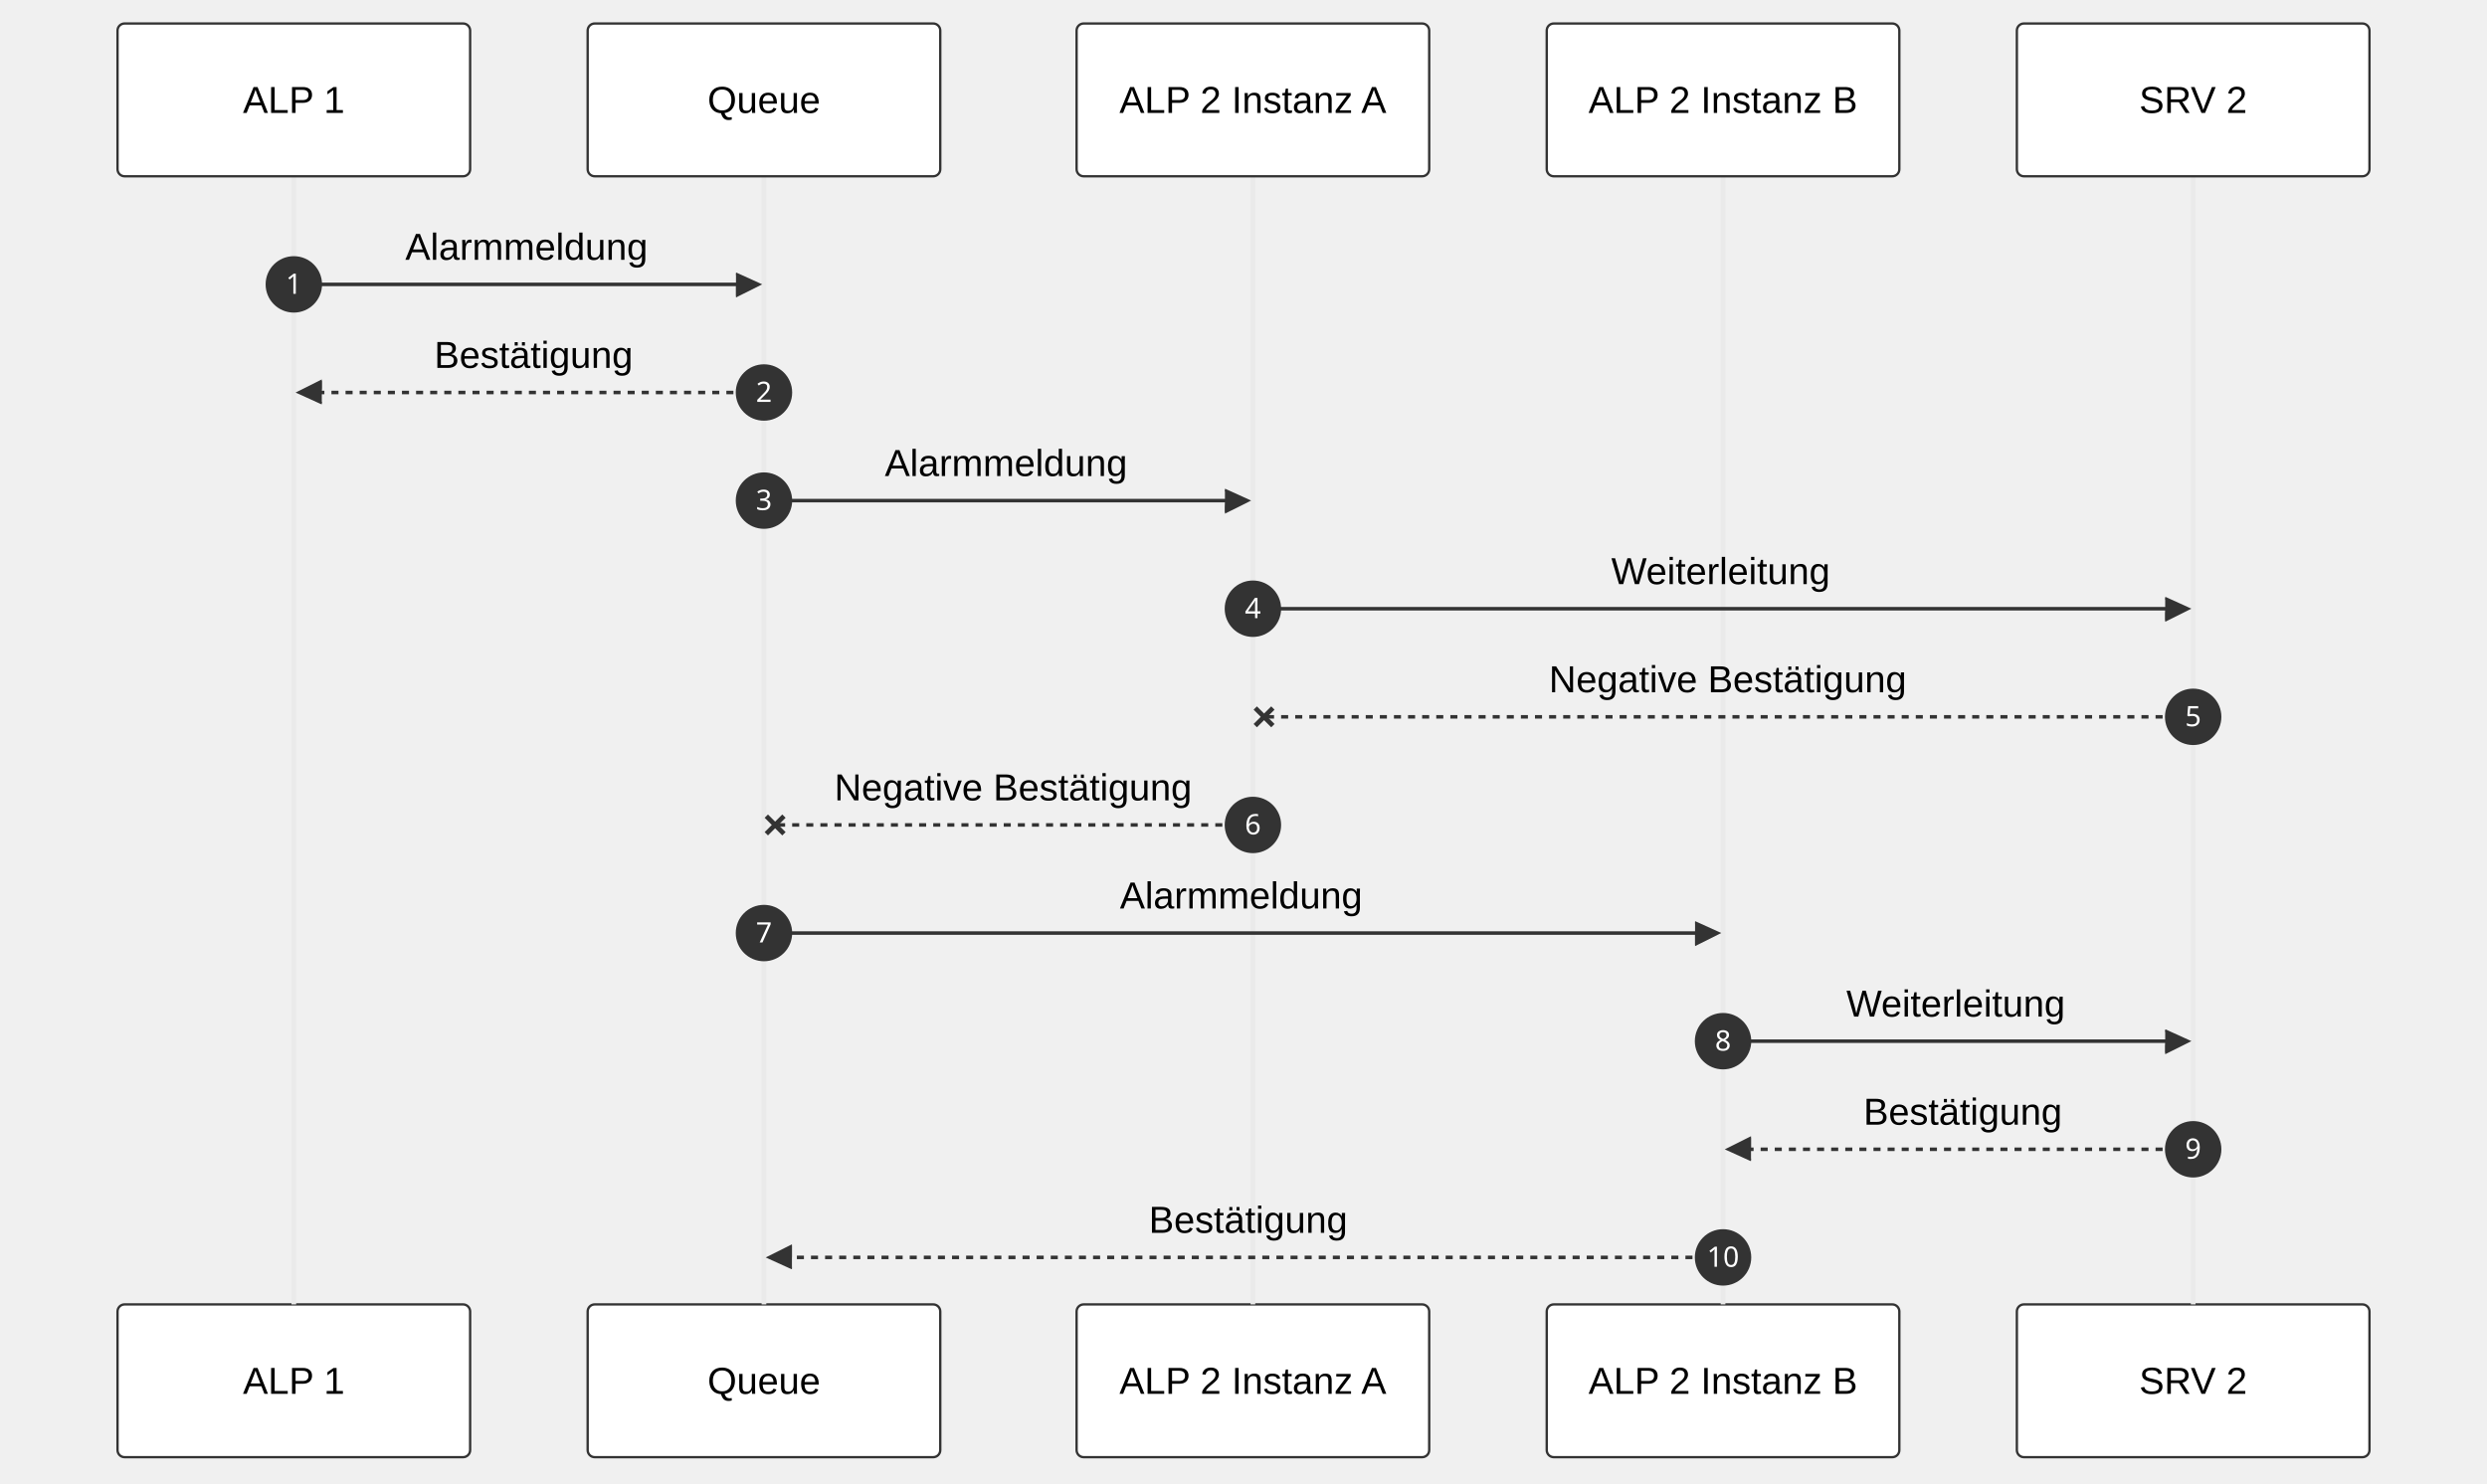
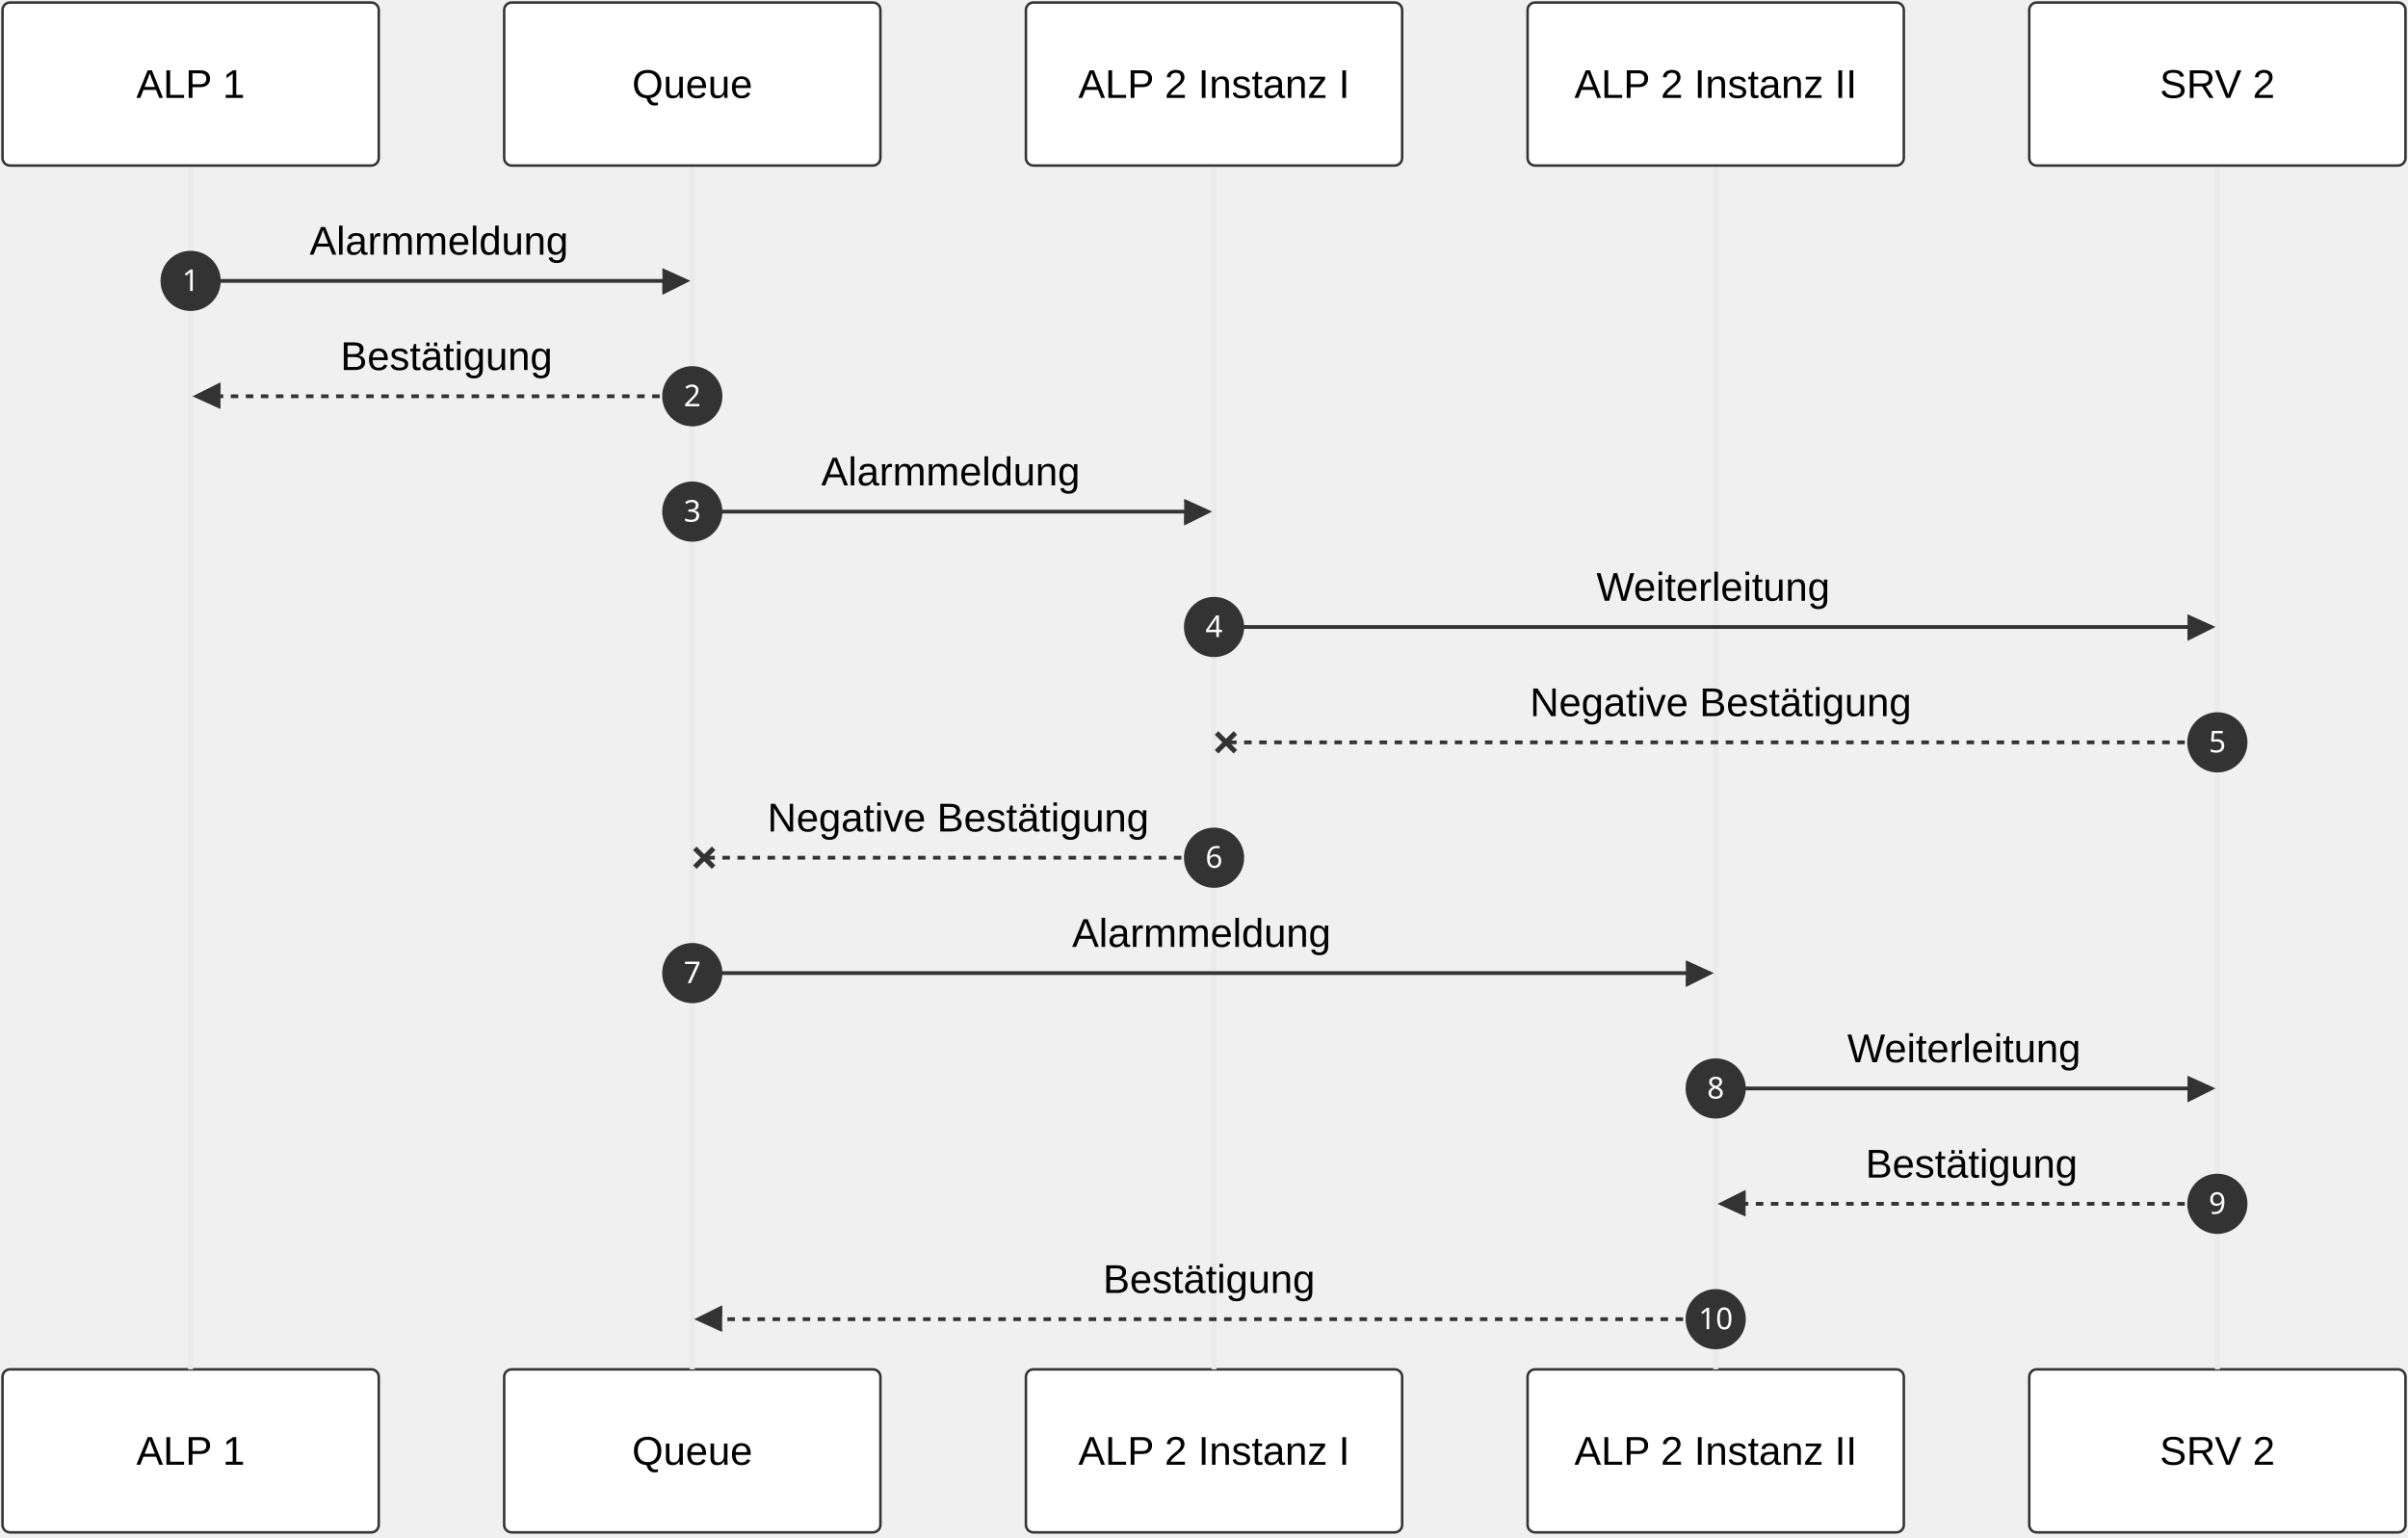
- <svg xmlns="http://www.w3.org/2000/svg" id="my-svg" width="100%" style="max-width: 1058px; background-color: white;" viewBox="-50 -10 1058 631" role="graphics-document document" aria-roledescription="sequence">
+ <svg xmlns="http://www.w3.org/2000/svg" id="my-svg" width="100%" style="max-width: 960px; background-color: white;" viewBox="-1 -1 960 613" role="graphics-document document" aria-roledescription="sequence">
  <g>
    <rect x="808" y="545" fill="#eaeaea" stroke="#666" width="150" height="65" name="S2" rx="3" ry="3" class="actor actor-bottom" />
    <text x="883" y="577.5" dominant-baseline="central" alignment-baseline="central" class="actor actor-box" style="text-anchor: middle; font-size: 16px; font-weight: 400;">
      <tspan x="883" dy="0">SRV 2</tspan>
    </text>
  </g>
  <g>
    <rect x="608" y="545" fill="#eaeaea" stroke="#666" width="150" height="65" name="L2B" rx="3" ry="3" class="actor actor-bottom" />
    <text x="683" y="577.5" dominant-baseline="central" alignment-baseline="central" class="actor actor-box" style="text-anchor: middle; font-size: 16px; font-weight: 400;">
-       <tspan x="683" dy="0">ALP 2 Instanz B</tspan>
+       <tspan x="683" dy="0">ALP 2 Instanz II</tspan>
    </text>
  </g>
  <g>
    <rect x="408" y="545" fill="#eaeaea" stroke="#666" width="150" height="65" name="L2A" rx="3" ry="3" class="actor actor-bottom" />
    <text x="483" y="577.5" dominant-baseline="central" alignment-baseline="central" class="actor actor-box" style="text-anchor: middle; font-size: 16px; font-weight: 400;">
-       <tspan x="483" dy="0">ALP 2 Instanz A</tspan>
+       <tspan x="483" dy="0">ALP 2 Instanz I</tspan>
    </text>
  </g>
  <g>
    <rect x="200" y="545" fill="#eaeaea" stroke="#666" width="150" height="65" name="Q" rx="3" ry="3" class="actor actor-bottom" />
    <text x="275" y="577.5" dominant-baseline="central" alignment-baseline="central" class="actor actor-box" style="text-anchor: middle; font-size: 16px; font-weight: 400;">
      <tspan x="275" dy="0">Queue</tspan>
    </text>
  </g>
  <g>
    <rect x="0" y="545" fill="#eaeaea" stroke="#666" width="150" height="65" name="L1" rx="3" ry="3" class="actor actor-bottom" />
    <text x="75" y="577.5" dominant-baseline="central" alignment-baseline="central" class="actor actor-box" style="text-anchor: middle; font-size: 16px; font-weight: 400;">
      <tspan x="75" dy="0">ALP 1</tspan>
    </text>
  </g>
  <g>
    <line id="actor4" x1="883" y1="65" x2="883" y2="545" class="actor-line 200" stroke-width="0.5px" stroke="#999" name="S2" data-et="life-line" data-id="S2" />
    <g id="root-4" data-et="participant" data-type="participant" data-id="S2">
      <rect x="808" y="0" fill="#eaeaea" stroke="#666" width="150" height="65" name="S2" rx="3" ry="3" class="actor actor-top" />
      <text x="883" y="32.5" dominant-baseline="central" alignment-baseline="central" class="actor actor-box" style="text-anchor: middle; font-size: 16px; font-weight: 400;">
        <tspan x="883" dy="0">SRV 2</tspan>
      </text>
    </g>
  </g>
  <g>
    <line id="actor3" x1="683" y1="65" x2="683" y2="545" class="actor-line 200" stroke-width="0.5px" stroke="#999" name="L2B" data-et="life-line" data-id="L2B" />
    <g id="root-3" data-et="participant" data-type="participant" data-id="L2B">
      <rect x="608" y="0" fill="#eaeaea" stroke="#666" width="150" height="65" name="L2B" rx="3" ry="3" class="actor actor-top" />
      <text x="683" y="32.5" dominant-baseline="central" alignment-baseline="central" class="actor actor-box" style="text-anchor: middle; font-size: 16px; font-weight: 400;">
-         <tspan x="683" dy="0">ALP 2 Instanz B</tspan>
+         <tspan x="683" dy="0">ALP 2 Instanz II</tspan>
      </text>
    </g>
  </g>
  <g>
    <line id="actor2" x1="483" y1="65" x2="483" y2="545" class="actor-line 200" stroke-width="0.5px" stroke="#999" name="L2A" data-et="life-line" data-id="L2A" />
    <g id="root-2" data-et="participant" data-type="participant" data-id="L2A">
      <rect x="408" y="0" fill="#eaeaea" stroke="#666" width="150" height="65" name="L2A" rx="3" ry="3" class="actor actor-top" />
      <text x="483" y="32.5" dominant-baseline="central" alignment-baseline="central" class="actor actor-box" style="text-anchor: middle; font-size: 16px; font-weight: 400;">
-         <tspan x="483" dy="0">ALP 2 Instanz A</tspan>
+         <tspan x="483" dy="0">ALP 2 Instanz I</tspan>
      </text>
    </g>
  </g>
  <g>
    <line id="actor1" x1="275" y1="65" x2="275" y2="545" class="actor-line 200" stroke-width="0.5px" stroke="#999" name="Q" data-et="life-line" data-id="Q" />
    <g id="root-1" data-et="participant" data-type="participant" data-id="Q">
      <rect x="200" y="0" fill="#eaeaea" stroke="#666" width="150" height="65" name="Q" rx="3" ry="3" class="actor actor-top" />
      <text x="275" y="32.5" dominant-baseline="central" alignment-baseline="central" class="actor actor-box" style="text-anchor: middle; font-size: 16px; font-weight: 400;">
        <tspan x="275" dy="0">Queue</tspan>
      </text>
    </g>
  </g>
  <g>
    <line id="actor0" x1="75" y1="65" x2="75" y2="545" class="actor-line 200" stroke-width="0.5px" stroke="#999" name="L1" data-et="life-line" data-id="L1" />
    <g id="root-0" data-et="participant" data-type="participant" data-id="L1">
      <rect x="0" y="0" fill="#eaeaea" stroke="#666" width="150" height="65" name="L1" rx="3" ry="3" class="actor actor-top" />
      <text x="75" y="32.5" dominant-baseline="central" alignment-baseline="central" class="actor actor-box" style="text-anchor: middle; font-size: 16px; font-weight: 400;">
        <tspan x="75" dy="0">ALP 1</tspan>
      </text>
    </g>
  </g>
  <style>#my-svg{font-family:"trebuchet ms",verdana,arial,sans-serif;font-size:16px;fill:#333;}@keyframes edge-animation-frame{from{stroke-dashoffset:0;}}@keyframes dash{to{stroke-dashoffset:0;}}#my-svg .edge-animation-slow{stroke-dasharray:9,5!important;stroke-dashoffset:900;animation:dash 50s linear infinite;stroke-linecap:round;}#my-svg .edge-animation-fast{stroke-dasharray:9,5!important;stroke-dashoffset:900;animation:dash 20s linear infinite;stroke-linecap:round;}#my-svg .error-icon{fill:hsl(220.588, 100%, 98.333%);}#my-svg .error-text{fill:rgb(8.5, 5.75, 0);stroke:rgb(8.5, 5.75, 0);}#my-svg .edge-thickness-normal{stroke-width:1px;}#my-svg .edge-thickness-thick{stroke-width:3.5px;}#my-svg .edge-pattern-solid{stroke-dasharray:0;}#my-svg .edge-thickness-invisible{stroke-width:0;fill:none;}#my-svg .edge-pattern-dashed{stroke-dasharray:3;}#my-svg .edge-pattern-dotted{stroke-dasharray:2;}#my-svg .marker{fill:#0b0b0b;stroke:#0b0b0b;}#my-svg .marker.cross{stroke:#0b0b0b;}#my-svg svg{font-family:"trebuchet ms",verdana,arial,sans-serif;font-size:16px;}#my-svg p{margin:0;}#my-svg .actor{stroke:#333333;fill:#ffffff;stroke-width:1;}#my-svg rect.actor.outer-path[data-look="neo"]{filter:drop-shadow( 1px 2px 2px rgba(185,185,185,1));}#my-svg rect.note[data-look="neo"]{stroke:#aaaa33;fill:#fff5ad;filter:drop-shadow( 1px 2px 2px rgba(185,185,185,1));}#my-svg text.actor&gt;tspan{fill:#000000;stroke:none;}#my-svg .actor-line{stroke:#EAEAEA;}#my-svg .innerArc{stroke-width:1.5;stroke-dasharray:none;}#my-svg .messageLine0{stroke-width:1.5;stroke-dasharray:none;stroke:#333333;}#my-svg .messageLine1{stroke-width:1.5;stroke-dasharray:2,2;stroke:#333333;}#my-svg [id$="-arrowhead"] path{fill:#333333;stroke:#333333;}#my-svg .sequenceNumber{fill:#ffffff;}#my-svg [id$="-sequencenumber"]{fill:#333333;}#my-svg [id$="-crosshead"] path{fill:#333333;stroke:#333333;}#my-svg .messageText{fill:#000000;stroke:none;}#my-svg .labelBox{stroke:#333333;fill:#ffffff;filter:none;}#my-svg .labelText,#my-svg .labelText&gt;tspan{fill:#000000;stroke:none;}#my-svg .loopText,#my-svg .loopText&gt;tspan{fill:#000000;stroke:none;}#my-svg .sectionTitle,#my-svg .sectionTitle&gt;tspan{fill:#000000;stroke:none;}#my-svg .loopLine{stroke-width:2px;stroke-dasharray:2,2;stroke:#333333;fill:#333333;}#my-svg .note{stroke:#aaaa33;fill:#fff5ad;}#my-svg .noteText,#my-svg .noteText&gt;tspan{fill:#000000;stroke:none;font-weight:normal;}#my-svg .activation0{fill:#f4f4f4;stroke:#666666;}#my-svg .activation1{fill:#f4f4f4;stroke:#666666;}#my-svg .activation2{fill:#f4f4f4;stroke:#666666;}#my-svg .actorPopupMenu{position:absolute;}#my-svg .actorPopupMenuPanel{position:absolute;fill:#ffffff;box-shadow:0px 8px 16px 0px rgba(0,0,0,0.2);filter:drop-shadow(3px 5px 2px rgb(0 0 0 / 0.4));}#my-svg .actor-man circle,#my-svg line{fill:#ffffff;stroke-width:2px;}#my-svg g rect.rect{filter:drop-shadow( 1px 2px 2px rgba(185,185,185,1));stroke:hsl(40.588, 60%, 83.333%);}#my-svg .node .neo-node{stroke:hsl(40.588, 60%, 83.333%);}#my-svg [data-look="neo"].node rect,#my-svg [data-look="neo"].cluster rect,#my-svg [data-look="neo"].node polygon{stroke:url(#my-svg-gradient);filter:drop-shadow( 1px 2px 2px rgba(185,185,185,1));}#my-svg [data-look="neo"].swimlane.cluster rect{filter:none;}#my-svg [data-look="neo"].node path{stroke:url(#my-svg-gradient);stroke-width:1px;}#my-svg [data-look="neo"].node .outer-path{filter:drop-shadow( 1px 2px 2px rgba(185,185,185,1));}#my-svg [data-look="neo"].node .neo-line path{stroke:hsl(40.588, 60%, 83.333%);filter:none;}#my-svg [data-look="neo"].node circle{stroke:url(#my-svg-gradient);filter:drop-shadow( 1px 2px 2px rgba(185,185,185,1));}#my-svg [data-look="neo"].node circle .state-start{fill:#000000;}#my-svg [data-look="neo"].icon-shape .icon{fill:url(#my-svg-gradient);filter:drop-shadow( 1px 2px 2px rgba(185,185,185,1));}#my-svg [data-look="neo"].icon-shape .icon-neo path{stroke:url(#my-svg-gradient);filter:drop-shadow( 1px 2px 2px rgba(185,185,185,1));}#my-svg :root{--mermaid-font-family:"trebuchet ms",verdana,arial,sans-serif;}</style>
  <g />
  <defs>
    <symbol id="my-svg-computer" width="24" height="24">
      <path transform="scale(.5)" d="M2 2v13h20v-13h-20zm18 11h-16v-9h16v9zm-10.228 6l.466-1h3.524l.467 1h-4.457zm14.228 3h-24l2-6h2.104l-1.33 4h18.45l-1.297-4h2.073l2 6zm-5-10h-14v-7h14v7z" />
    </symbol>
  </defs>
  <defs>
    <symbol id="my-svg-database" fill-rule="evenodd" clip-rule="evenodd">
      <path transform="scale(.5)" d="M12.258.001l.256.004.255.005.253.008.251.01.249.012.247.015.246.016.242.019.241.02.239.023.236.024.233.027.231.028.229.031.225.032.223.034.22.036.217.038.214.04.211.041.208.043.205.045.201.046.198.048.194.05.191.051.187.053.183.054.18.056.175.057.172.059.168.06.163.061.16.063.155.064.15.066.074.033.073.033.071.034.07.034.069.035.068.035.067.035.066.035.064.036.064.036.062.036.06.036.06.037.058.037.058.037.055.038.055.038.053.038.052.038.051.039.05.039.048.039.047.039.045.04.044.04.043.04.041.04.04.041.039.041.037.041.036.041.034.041.033.042.032.042.03.042.029.042.027.042.026.043.024.043.023.043.021.043.02.043.018.044.017.043.015.044.013.044.012.044.011.045.009.044.007.045.006.045.004.045.002.045.001.045v17l-.001.045-.002.045-.004.045-.006.045-.007.045-.009.044-.011.045-.012.044-.013.044-.015.044-.017.043-.018.044-.02.043-.021.043-.023.043-.024.043-.026.043-.027.042-.029.042-.03.042-.032.042-.033.042-.034.041-.036.041-.037.041-.039.041-.04.041-.041.04-.043.04-.044.04-.045.04-.047.039-.048.039-.05.039-.051.039-.052.038-.053.038-.055.038-.055.038-.058.037-.058.037-.06.037-.06.036-.062.036-.064.036-.064.036-.066.035-.067.035-.068.035-.069.035-.07.034-.071.034-.073.033-.074.033-.15.066-.155.064-.16.063-.163.061-.168.06-.172.059-.175.057-.18.056-.183.054-.187.053-.191.051-.194.05-.198.048-.201.046-.205.045-.208.043-.211.041-.214.04-.217.038-.22.036-.223.034-.225.032-.229.031-.231.028-.233.027-.236.024-.239.023-.241.02-.242.019-.246.016-.247.015-.249.012-.251.01-.253.008-.255.005-.256.004-.258.001-.258-.001-.256-.004-.255-.005-.253-.008-.251-.01-.249-.012-.247-.015-.245-.016-.243-.019-.241-.02-.238-.023-.236-.024-.234-.027-.231-.028-.228-.031-.226-.032-.223-.034-.22-.036-.217-.038-.214-.04-.211-.041-.208-.043-.204-.045-.201-.046-.198-.048-.195-.05-.19-.051-.187-.053-.184-.054-.179-.056-.176-.057-.172-.059-.167-.06-.164-.061-.159-.063-.155-.064-.151-.066-.074-.033-.072-.033-.072-.034-.07-.034-.069-.035-.068-.035-.067-.035-.066-.035-.064-.036-.063-.036-.062-.036-.061-.036-.06-.037-.058-.037-.057-.037-.056-.038-.055-.038-.053-.038-.052-.038-.051-.039-.049-.039-.049-.039-.046-.039-.046-.04-.044-.04-.043-.04-.041-.04-.04-.041-.039-.041-.037-.041-.036-.041-.034-.041-.033-.042-.032-.042-.03-.042-.029-.042-.027-.042-.026-.043-.024-.043-.023-.043-.021-.043-.02-.043-.018-.044-.017-.043-.015-.044-.013-.044-.012-.044-.011-.045-.009-.044-.007-.045-.006-.045-.004-.045-.002-.045-.001-.045v-17l.001-.045.002-.045.004-.045.006-.045.007-.045.009-.044.011-.045.012-.044.013-.044.015-.044.017-.043.018-.044.02-.043.021-.043.023-.043.024-.043.026-.043.027-.042.029-.042.03-.042.032-.042.033-.042.034-.041.036-.041.037-.041.039-.041.04-.041.041-.04.043-.04.044-.04.046-.04.046-.039.049-.039.049-.039.051-.039.052-.038.053-.038.055-.038.056-.038.057-.037.058-.037.06-.037.061-.036.062-.036.063-.036.064-.036.066-.035.067-.035.068-.035.069-.035.07-.034.072-.034.072-.033.074-.033.151-.066.155-.064.159-.063.164-.061.167-.06.172-.059.176-.057.179-.056.184-.054.187-.053.19-.051.195-.05.198-.048.201-.046.204-.045.208-.043.211-.041.214-.04.217-.038.22-.036.223-.034.226-.032.228-.031.231-.028.234-.027.236-.024.238-.023.241-.02.243-.019.245-.016.247-.015.249-.012.251-.01.253-.008.255-.005.256-.004.258-.001.258.001zm-9.258 20.499v.01l.001.021.003.021.004.022.005.021.006.022.007.022.009.023.01.022.011.023.012.023.013.023.015.023.016.024.017.023.018.024.019.024.021.024.022.025.023.024.024.025.052.049.056.05.061.051.066.051.07.051.075.051.079.052.084.052.088.052.092.052.097.052.102.051.105.052.11.052.114.051.119.051.123.051.127.05.131.05.135.05.139.048.144.049.147.047.152.047.155.047.16.045.163.045.167.043.171.043.176.041.178.041.183.039.187.039.19.037.194.035.197.035.202.033.204.031.209.03.212.029.216.027.219.025.222.024.226.021.23.02.233.018.236.016.24.015.243.012.246.01.249.008.253.005.256.004.259.001.26-.001.257-.004.254-.005.25-.008.247-.011.244-.012.241-.014.237-.016.233-.018.231-.021.226-.021.224-.024.22-.026.216-.027.212-.028.21-.031.205-.031.202-.034.198-.034.194-.036.191-.037.187-.039.183-.04.179-.04.175-.042.172-.043.168-.044.163-.045.16-.046.155-.046.152-.047.148-.048.143-.049.139-.049.136-.05.131-.05.126-.05.123-.051.118-.052.114-.051.11-.052.106-.052.101-.052.096-.052.092-.052.088-.053.083-.051.079-.052.074-.052.07-.051.065-.051.06-.051.056-.05.051-.05.023-.024.023-.025.021-.024.02-.024.019-.024.018-.024.017-.024.015-.023.014-.024.013-.023.012-.023.01-.023.01-.022.008-.022.006-.022.006-.022.004-.022.004-.021.001-.021.001-.021v-4.127l-.077.055-.08.053-.083.054-.085.053-.087.052-.09.052-.093.051-.095.05-.097.05-.1.049-.102.049-.105.048-.106.047-.109.047-.111.046-.114.045-.115.045-.118.044-.12.043-.122.042-.124.042-.126.041-.128.04-.13.04-.132.038-.134.038-.135.037-.138.037-.139.035-.142.035-.143.034-.144.033-.147.032-.148.031-.15.03-.151.03-.153.029-.154.027-.156.027-.158.026-.159.025-.161.024-.162.023-.163.022-.165.021-.166.02-.167.019-.169.018-.169.017-.171.016-.173.015-.173.014-.175.013-.175.012-.177.011-.178.01-.179.008-.179.008-.181.006-.182.005-.182.004-.184.003-.184.002h-.37l-.184-.002-.184-.003-.182-.004-.182-.005-.181-.006-.179-.008-.179-.008-.178-.01-.176-.011-.176-.012-.175-.013-.173-.014-.172-.015-.171-.016-.17-.017-.169-.018-.167-.019-.166-.02-.165-.021-.163-.022-.162-.023-.161-.024-.159-.025-.157-.026-.156-.027-.155-.027-.153-.029-.151-.03-.15-.03-.148-.031-.146-.032-.145-.033-.143-.034-.141-.035-.14-.035-.137-.037-.136-.037-.134-.038-.132-.038-.13-.04-.128-.04-.126-.041-.124-.042-.122-.042-.12-.044-.117-.043-.116-.045-.113-.045-.112-.046-.109-.047-.106-.047-.105-.048-.102-.049-.1-.049-.097-.05-.095-.05-.093-.052-.09-.051-.087-.052-.085-.053-.083-.054-.08-.054-.077-.054v4.127zm0-5.654v.011l.001.021.003.021.004.021.005.022.006.022.007.022.009.022.01.022.011.023.012.023.013.023.015.024.016.023.017.024.018.024.019.024.021.024.022.024.023.025.024.024.052.05.056.05.061.05.066.051.07.051.075.052.079.051.084.052.088.052.092.052.097.052.102.052.105.052.11.051.114.051.119.052.123.05.127.051.131.05.135.049.139.049.144.048.147.048.152.047.155.046.16.045.163.045.167.044.171.042.176.042.178.04.183.04.187.038.19.037.194.036.197.034.202.033.204.032.209.03.212.028.216.027.219.025.222.024.226.022.23.02.233.018.236.016.24.014.243.012.246.01.249.008.253.006.256.003.259.001.26-.001.257-.003.254-.006.25-.008.247-.01.244-.012.241-.015.237-.016.233-.018.231-.02.226-.022.224-.024.22-.025.216-.027.212-.029.21-.03.205-.032.202-.033.198-.035.194-.036.191-.037.187-.039.183-.039.179-.041.175-.042.172-.043.168-.044.163-.045.16-.045.155-.047.152-.047.148-.048.143-.048.139-.05.136-.049.131-.05.126-.051.123-.051.118-.051.114-.052.11-.052.106-.052.101-.052.096-.052.092-.052.088-.052.083-.052.079-.052.074-.051.07-.052.065-.051.06-.05.056-.051.051-.049.023-.025.023-.024.021-.025.02-.024.019-.024.018-.024.017-.024.015-.023.014-.023.013-.024.012-.022.01-.023.01-.023.008-.022.006-.022.006-.022.004-.021.004-.022.001-.021.001-.021v-4.139l-.077.054-.08.054-.083.054-.085.052-.087.053-.09.051-.093.051-.095.051-.097.05-.1.049-.102.049-.105.048-.106.047-.109.047-.111.046-.114.045-.115.044-.118.044-.12.044-.122.042-.124.042-.126.041-.128.04-.13.039-.132.039-.134.038-.135.037-.138.036-.139.036-.142.035-.143.033-.144.033-.147.033-.148.031-.15.03-.151.03-.153.028-.154.028-.156.027-.158.026-.159.025-.161.024-.162.023-.163.022-.165.021-.166.02-.167.019-.169.018-.169.017-.171.016-.173.015-.173.014-.175.013-.175.012-.177.011-.178.009-.179.009-.179.007-.181.007-.182.005-.182.004-.184.003-.184.002h-.37l-.184-.002-.184-.003-.182-.004-.182-.005-.181-.007-.179-.007-.179-.009-.178-.009-.176-.011-.176-.012-.175-.013-.173-.014-.172-.015-.171-.016-.17-.017-.169-.018-.167-.019-.166-.02-.165-.021-.163-.022-.162-.023-.161-.024-.159-.025-.157-.026-.156-.027-.155-.028-.153-.028-.151-.03-.15-.03-.148-.031-.146-.033-.145-.033-.143-.033-.141-.035-.14-.036-.137-.036-.136-.037-.134-.038-.132-.039-.13-.039-.128-.04-.126-.041-.124-.042-.122-.043-.12-.043-.117-.044-.116-.044-.113-.046-.112-.046-.109-.046-.106-.047-.105-.048-.102-.049-.1-.049-.097-.05-.095-.051-.093-.051-.09-.051-.087-.053-.085-.052-.083-.054-.08-.054-.077-.054v4.139zm0-5.666v.011l.001.02.003.022.004.021.005.022.006.021.007.022.009.023.01.022.011.023.012.023.013.023.015.023.016.024.017.024.018.023.019.024.021.025.022.024.023.024.024.025.052.05.056.05.061.05.066.051.07.051.075.052.079.051.084.052.088.052.092.052.097.052.102.052.105.051.11.052.114.051.119.051.123.051.127.05.131.05.135.05.139.049.144.048.147.048.152.047.155.046.16.045.163.045.167.043.171.043.176.042.178.04.183.04.187.038.19.037.194.036.197.034.202.033.204.032.209.03.212.028.216.027.219.025.222.024.226.021.23.02.233.018.236.017.24.014.243.012.246.01.249.008.253.006.256.003.259.001.26-.001.257-.003.254-.006.25-.008.247-.01.244-.013.241-.014.237-.016.233-.018.231-.02.226-.022.224-.024.22-.025.216-.027.212-.029.21-.03.205-.032.202-.033.198-.035.194-.036.191-.037.187-.039.183-.039.179-.041.175-.042.172-.043.168-.044.163-.045.16-.045.155-.047.152-.047.148-.048.143-.049.139-.049.136-.049.131-.051.126-.05.123-.051.118-.052.114-.051.11-.052.106-.052.101-.052.096-.052.092-.052.088-.052.083-.052.079-.052.074-.052.07-.051.065-.051.06-.051.056-.05.051-.049.023-.025.023-.025.021-.024.02-.024.019-.024.018-.024.017-.024.015-.023.014-.024.013-.023.012-.023.01-.022.01-.023.008-.022.006-.022.006-.022.004-.022.004-.021.001-.021.001-.021v-4.153l-.077.054-.08.054-.083.053-.085.053-.087.053-.09.051-.093.051-.095.051-.097.05-.1.049-.102.048-.105.048-.106.048-.109.046-.111.046-.114.046-.115.044-.118.044-.12.043-.122.043-.124.042-.126.041-.128.04-.13.039-.132.039-.134.038-.135.037-.138.036-.139.036-.142.034-.143.034-.144.033-.147.032-.148.032-.15.03-.151.03-.153.028-.154.028-.156.027-.158.026-.159.024-.161.024-.162.023-.163.023-.165.021-.166.02-.167.019-.169.018-.169.017-.171.016-.173.015-.173.014-.175.013-.175.012-.177.01-.178.01-.179.009-.179.007-.181.006-.182.006-.182.004-.184.003-.184.001-.185.001-.185-.001-.184-.001-.184-.003-.182-.004-.182-.006-.181-.006-.179-.007-.179-.009-.178-.01-.176-.01-.176-.012-.175-.013-.173-.014-.172-.015-.171-.016-.17-.017-.169-.018-.167-.019-.166-.02-.165-.021-.163-.023-.162-.023-.161-.024-.159-.024-.157-.026-.156-.027-.155-.028-.153-.028-.151-.03-.15-.03-.148-.032-.146-.032-.145-.033-.143-.034-.141-.034-.14-.036-.137-.036-.136-.037-.134-.038-.132-.039-.13-.039-.128-.041-.126-.041-.124-.041-.122-.043-.12-.043-.117-.044-.116-.044-.113-.046-.112-.046-.109-.046-.106-.048-.105-.048-.102-.048-.1-.05-.097-.049-.095-.051-.093-.051-.09-.052-.087-.052-.085-.053-.083-.053-.08-.054-.077-.054v4.153zm8.74-8.179l-.257.004-.254.005-.25.008-.247.011-.244.012-.241.014-.237.016-.233.018-.231.021-.226.022-.224.023-.22.026-.216.027-.212.028-.21.031-.205.032-.202.033-.198.034-.194.036-.191.038-.187.038-.183.04-.179.041-.175.042-.172.043-.168.043-.163.045-.16.046-.155.046-.152.048-.148.048-.143.048-.139.049-.136.05-.131.05-.126.051-.123.051-.118.051-.114.052-.11.052-.106.052-.101.052-.096.052-.092.052-.088.052-.083.052-.079.052-.074.051-.07.052-.065.051-.06.05-.056.05-.051.05-.023.025-.023.024-.021.024-.02.025-.019.024-.018.024-.017.023-.015.024-.014.023-.013.023-.012.023-.01.023-.01.022-.008.022-.006.023-.006.021-.004.022-.004.021-.001.021-.001.021.001.021.001.021.004.021.004.022.006.021.006.023.008.022.01.022.01.023.012.023.013.023.014.023.015.024.017.023.018.024.019.024.02.025.021.024.023.024.023.025.051.05.056.05.06.05.065.051.07.052.074.051.079.052.083.052.088.052.092.052.096.052.101.052.106.052.11.052.114.052.118.051.123.051.126.051.131.05.136.05.139.049.143.048.148.048.152.048.155.046.16.046.163.045.168.043.172.043.175.042.179.041.183.04.187.038.191.038.194.036.198.034.202.033.205.032.21.031.212.028.216.027.22.026.224.023.226.022.231.021.233.018.237.016.241.014.244.012.247.011.25.008.254.005.257.004.26.001.26-.001.257-.004.254-.005.25-.008.247-.011.244-.012.241-.014.237-.016.233-.018.231-.021.226-.022.224-.023.22-.026.216-.027.212-.028.21-.031.205-.032.202-.033.198-.034.194-.036.191-.038.187-.038.183-.04.179-.041.175-.042.172-.043.168-.043.163-.045.16-.046.155-.046.152-.048.148-.048.143-.048.139-.049.136-.05.131-.05.126-.051.123-.051.118-.051.114-.052.11-.052.106-.052.101-.052.096-.052.092-.052.088-.052.083-.052.079-.052.074-.051.07-.052.065-.051.06-.05.056-.05.051-.05.023-.025.023-.024.021-.024.02-.025.019-.024.018-.024.017-.023.015-.024.014-.023.013-.023.012-.023.01-.023.01-.022.008-.022.006-.023.006-.021.004-.022.004-.021.001-.021.001-.021-.001-.021-.001-.021-.004-.021-.004-.022-.006-.021-.006-.023-.008-.022-.01-.022-.01-.023-.012-.023-.013-.023-.014-.023-.015-.024-.017-.023-.018-.024-.019-.024-.02-.025-.021-.024-.023-.024-.023-.025-.051-.05-.056-.05-.06-.05-.065-.051-.07-.052-.074-.051-.079-.052-.083-.052-.088-.052-.092-.052-.096-.052-.101-.052-.106-.052-.11-.052-.114-.052-.118-.051-.123-.051-.126-.051-.131-.05-.136-.05-.139-.049-.143-.048-.148-.048-.152-.048-.155-.046-.16-.046-.163-.045-.168-.043-.172-.043-.175-.042-.179-.041-.183-.04-.187-.038-.191-.038-.194-.036-.198-.034-.202-.033-.205-.032-.21-.031-.212-.028-.216-.027-.22-.026-.224-.023-.226-.022-.231-.021-.233-.018-.237-.016-.241-.014-.244-.012-.247-.011-.25-.008-.254-.005-.257-.004-.26-.001-.26.001z" />
    </symbol>
  </defs>
  <defs>
    <symbol id="my-svg-clock" width="24" height="24">
      <path transform="scale(.5)" d="M12 2c5.514 0 10 4.486 10 10s-4.486 10-10 10-10-4.486-10-10 4.486-10 10-10zm0-2c-6.627 0-12 5.373-12 12s5.373 12 12 12 12-5.373 12-12-5.373-12-12-12zm5.848 12.459c.202.038.202.333.001.372-1.907.361-6.045 1.111-6.547 1.111-.719 0-1.301-.582-1.301-1.301 0-.512.77-5.447 1.125-7.445.034-.192.312-.181.343.014l.985 6.238 5.394 1.011z" />
    </symbol>
  </defs>
  <defs>
    <marker id="my-svg-arrowhead" refX="7.9" refY="5" markerUnits="userSpaceOnUse" markerWidth="12" markerHeight="12" orient="auto-start-reverse">
      <path d="M -1 0 L 10 5 L 0 10 z" />
    </marker>
  </defs>
  <defs>
    <marker id="my-svg-crosshead" markerWidth="15" markerHeight="8" orient="auto" refX="4" refY="4.5">
      <path fill="none" stroke="#000000" stroke-width="1pt" d="M 1,2 L 6,7 M 6,2 L 1,7" style="stroke-dasharray: 0, 0;" />
    </marker>
  </defs>
  <defs>
    <marker id="my-svg-filled-head" refX="15.5" refY="7" markerWidth="20" markerHeight="28" orient="auto">
      <path d="M 18,7 L9,13 L14,7 L9,1 Z" />
    </marker>
  </defs>
  <defs>
    <marker id="my-svg-sequencenumber" refX="15" refY="15" markerWidth="60" markerHeight="40" orient="auto">
      <circle cx="15" cy="15" r="6" />
    </marker>
  </defs>
  <defs>
    <marker id="my-svg-solidTopArrowHead" refX="7.9" refY="7.25" markerUnits="userSpaceOnUse" markerWidth="12" markerHeight="12" orient="auto-start-reverse">
      <path d="M 0 0 L 10 8 L 0 8 z" />
    </marker>
  </defs>
  <defs>
    <marker id="my-svg-solidBottomArrowHead" refX="7.9" refY="0.75" markerUnits="userSpaceOnUse" markerWidth="12" markerHeight="12" orient="auto-start-reverse">
      <path d="M 0 0 L 10 0 L 0 8 z" />
    </marker>
  </defs>
  <defs>
    <marker id="my-svg-stickTopArrowHead" refX="7.5" refY="7" markerUnits="userSpaceOnUse" markerWidth="12" markerHeight="12" orient="auto-start-reverse">
      <path d="M 0 0 L 7 7" stroke="black" stroke-width="1.5" fill="none" />
    </marker>
  </defs>
  <defs>
    <marker id="my-svg-stickBottomArrowHead" refX="7.5" refY="0" markerUnits="userSpaceOnUse" markerWidth="12" markerHeight="12" orient="auto-start-reverse">
      <path d="M 0 7 L 7 0" stroke="black" stroke-width="1.5" fill="none" />
    </marker>
  </defs>
  <text x="174" y="80" text-anchor="middle" dominant-baseline="middle" alignment-baseline="middle" class="messageText" dy="1em" style="font-size: 16px; font-weight: 400;">Alarmmeldung</text>
  <line x1="82" y1="111" x2="271" y2="111" class="messageLine0" data-et="message" data-id="i1" data-from="L1" data-to="Q" stroke-width="2" stroke="none" marker-end="url(#my-svg-arrowhead)" style="fill: none;" />
  <line x1="75" y1="111" x2="75" y2="111" stroke-width="0" marker-start="url(#my-svg-sequencenumber)" />
  <text x="75" y="115" font-family="sans-serif" font-size="12px" text-anchor="middle" class="sequenceNumber">1</text>
  <text x="177" y="126" text-anchor="middle" dominant-baseline="middle" alignment-baseline="middle" class="messageText" dy="1em" style="font-size: 16px; font-weight: 400;">Bestätigung</text>
  <line x1="280" y1="157" x2="79" y2="157" class="messageLine1" data-et="message" data-id="i2" data-from="Q" data-to="L1" stroke-width="2" stroke="none" marker-end="url(#my-svg-arrowhead)" style="stroke-dasharray: 3, 3; fill: none;" />
  <line x1="275" y1="157" x2="275" y2="157" stroke-width="0" marker-start="url(#my-svg-sequencenumber)" />
  <text x="275" y="161" font-family="sans-serif" font-size="12px" text-anchor="middle" class="sequenceNumber">2</text>
  <text x="378" y="172" text-anchor="middle" dominant-baseline="middle" alignment-baseline="middle" class="messageText" dy="1em" style="font-size: 16px; font-weight: 400;">Alarmmeldung</text>
  <line x1="282" y1="203" x2="479" y2="203" class="messageLine0" data-et="message" data-id="i3" data-from="Q" data-to="L2A" stroke-width="2" stroke="none" marker-end="url(#my-svg-arrowhead)" style="fill: none;" />
  <line x1="275" y1="203" x2="275" y2="203" stroke-width="0" marker-start="url(#my-svg-sequencenumber)" />
  <text x="275" y="207" font-family="sans-serif" font-size="12px" text-anchor="middle" class="sequenceNumber">3</text>
  <text x="682" y="218" text-anchor="middle" dominant-baseline="middle" alignment-baseline="middle" class="messageText" dy="1em" style="font-size: 16px; font-weight: 400;">Weiterleitung</text>
  <line x1="490" y1="249" x2="879" y2="249" class="messageLine0" data-et="message" data-id="i4" data-from="L2A" data-to="S2" stroke-width="2" stroke="none" marker-end="url(#my-svg-arrowhead)" style="fill: none;" />
  <line x1="483" y1="249" x2="483" y2="249" stroke-width="0" marker-start="url(#my-svg-sequencenumber)" />
  <text x="483" y="253" font-family="sans-serif" font-size="12px" text-anchor="middle" class="sequenceNumber">4</text>
  <text x="685" y="264" text-anchor="middle" dominant-baseline="middle" alignment-baseline="middle" class="messageText" dy="1em" style="font-size: 16px; font-weight: 400;">Negative Bestätigung</text>
  <line x1="888" y1="295" x2="487" y2="295" class="messageLine1" data-et="message" data-id="i5" data-from="S2" data-to="L2A" stroke-width="2" stroke="none" marker-end="url(#my-svg-crosshead)" style="stroke-dasharray: 3, 3; fill: none;" />
  <line x1="883" y1="295" x2="883" y2="295" stroke-width="0" marker-start="url(#my-svg-sequencenumber)" />
  <text x="883" y="299" font-family="sans-serif" font-size="12px" text-anchor="middle" class="sequenceNumber">5</text>
  <text x="381" y="310" text-anchor="middle" dominant-baseline="middle" alignment-baseline="middle" class="messageText" dy="1em" style="font-size: 16px; font-weight: 400;">Negative Bestätigung</text>
  <line x1="488" y1="341" x2="279" y2="341" class="messageLine1" data-et="message" data-id="i6" data-from="L2A" data-to="Q" stroke-width="2" stroke="none" marker-end="url(#my-svg-crosshead)" style="stroke-dasharray: 3, 3; fill: none;" />
  <line x1="483" y1="341" x2="483" y2="341" stroke-width="0" marker-start="url(#my-svg-sequencenumber)" />
  <text x="483" y="345" font-family="sans-serif" font-size="12px" text-anchor="middle" class="sequenceNumber">6</text>
  <text x="478" y="356" text-anchor="middle" dominant-baseline="middle" alignment-baseline="middle" class="messageText" dy="1em" style="font-size: 16px; font-weight: 400;">Alarmmeldung</text>
  <line x1="282" y1="387" x2="679" y2="387" class="messageLine0" data-et="message" data-id="i7" data-from="Q" data-to="L2B" stroke-width="2" stroke="none" marker-end="url(#my-svg-arrowhead)" style="fill: none;" />
  <line x1="275" y1="387" x2="275" y2="387" stroke-width="0" marker-start="url(#my-svg-sequencenumber)" />
  <text x="275" y="391" font-family="sans-serif" font-size="12px" text-anchor="middle" class="sequenceNumber">7</text>
  <text x="782" y="402" text-anchor="middle" dominant-baseline="middle" alignment-baseline="middle" class="messageText" dy="1em" style="font-size: 16px; font-weight: 400;">Weiterleitung</text>
  <line x1="690" y1="433" x2="879" y2="433" class="messageLine0" data-et="message" data-id="i8" data-from="L2B" data-to="S2" stroke-width="2" stroke="none" marker-end="url(#my-svg-arrowhead)" style="fill: none;" />
  <line x1="683" y1="433" x2="683" y2="433" stroke-width="0" marker-start="url(#my-svg-sequencenumber)" />
  <text x="683" y="437" font-family="sans-serif" font-size="12px" text-anchor="middle" class="sequenceNumber">8</text>
  <text x="785" y="448" text-anchor="middle" dominant-baseline="middle" alignment-baseline="middle" class="messageText" dy="1em" style="font-size: 16px; font-weight: 400;">Bestätigung</text>
  <line x1="888" y1="479" x2="687" y2="479" class="messageLine1" data-et="message" data-id="i9" data-from="S2" data-to="L2B" stroke-width="2" stroke="none" marker-end="url(#my-svg-arrowhead)" style="stroke-dasharray: 3, 3; fill: none;" />
  <line x1="883" y1="479" x2="883" y2="479" stroke-width="0" marker-start="url(#my-svg-sequencenumber)" />
  <text x="883" y="483" font-family="sans-serif" font-size="12px" text-anchor="middle" class="sequenceNumber">9</text>
  <text x="481" y="494" text-anchor="middle" dominant-baseline="middle" alignment-baseline="middle" class="messageText" dy="1em" style="font-size: 16px; font-weight: 400;">Bestätigung</text>
  <line x1="688" y1="525" x2="279" y2="525" class="messageLine1" data-et="message" data-id="i10" data-from="L2B" data-to="Q" stroke-width="2" stroke="none" marker-end="url(#my-svg-arrowhead)" style="stroke-dasharray: 3, 3; fill: none;" />
  <line x1="683" y1="525" x2="683" y2="525" stroke-width="0" marker-start="url(#my-svg-sequencenumber)" />
  <text x="683" y="529" font-family="sans-serif" font-size="12px" text-anchor="middle" class="sequenceNumber">10</text>
</svg>
